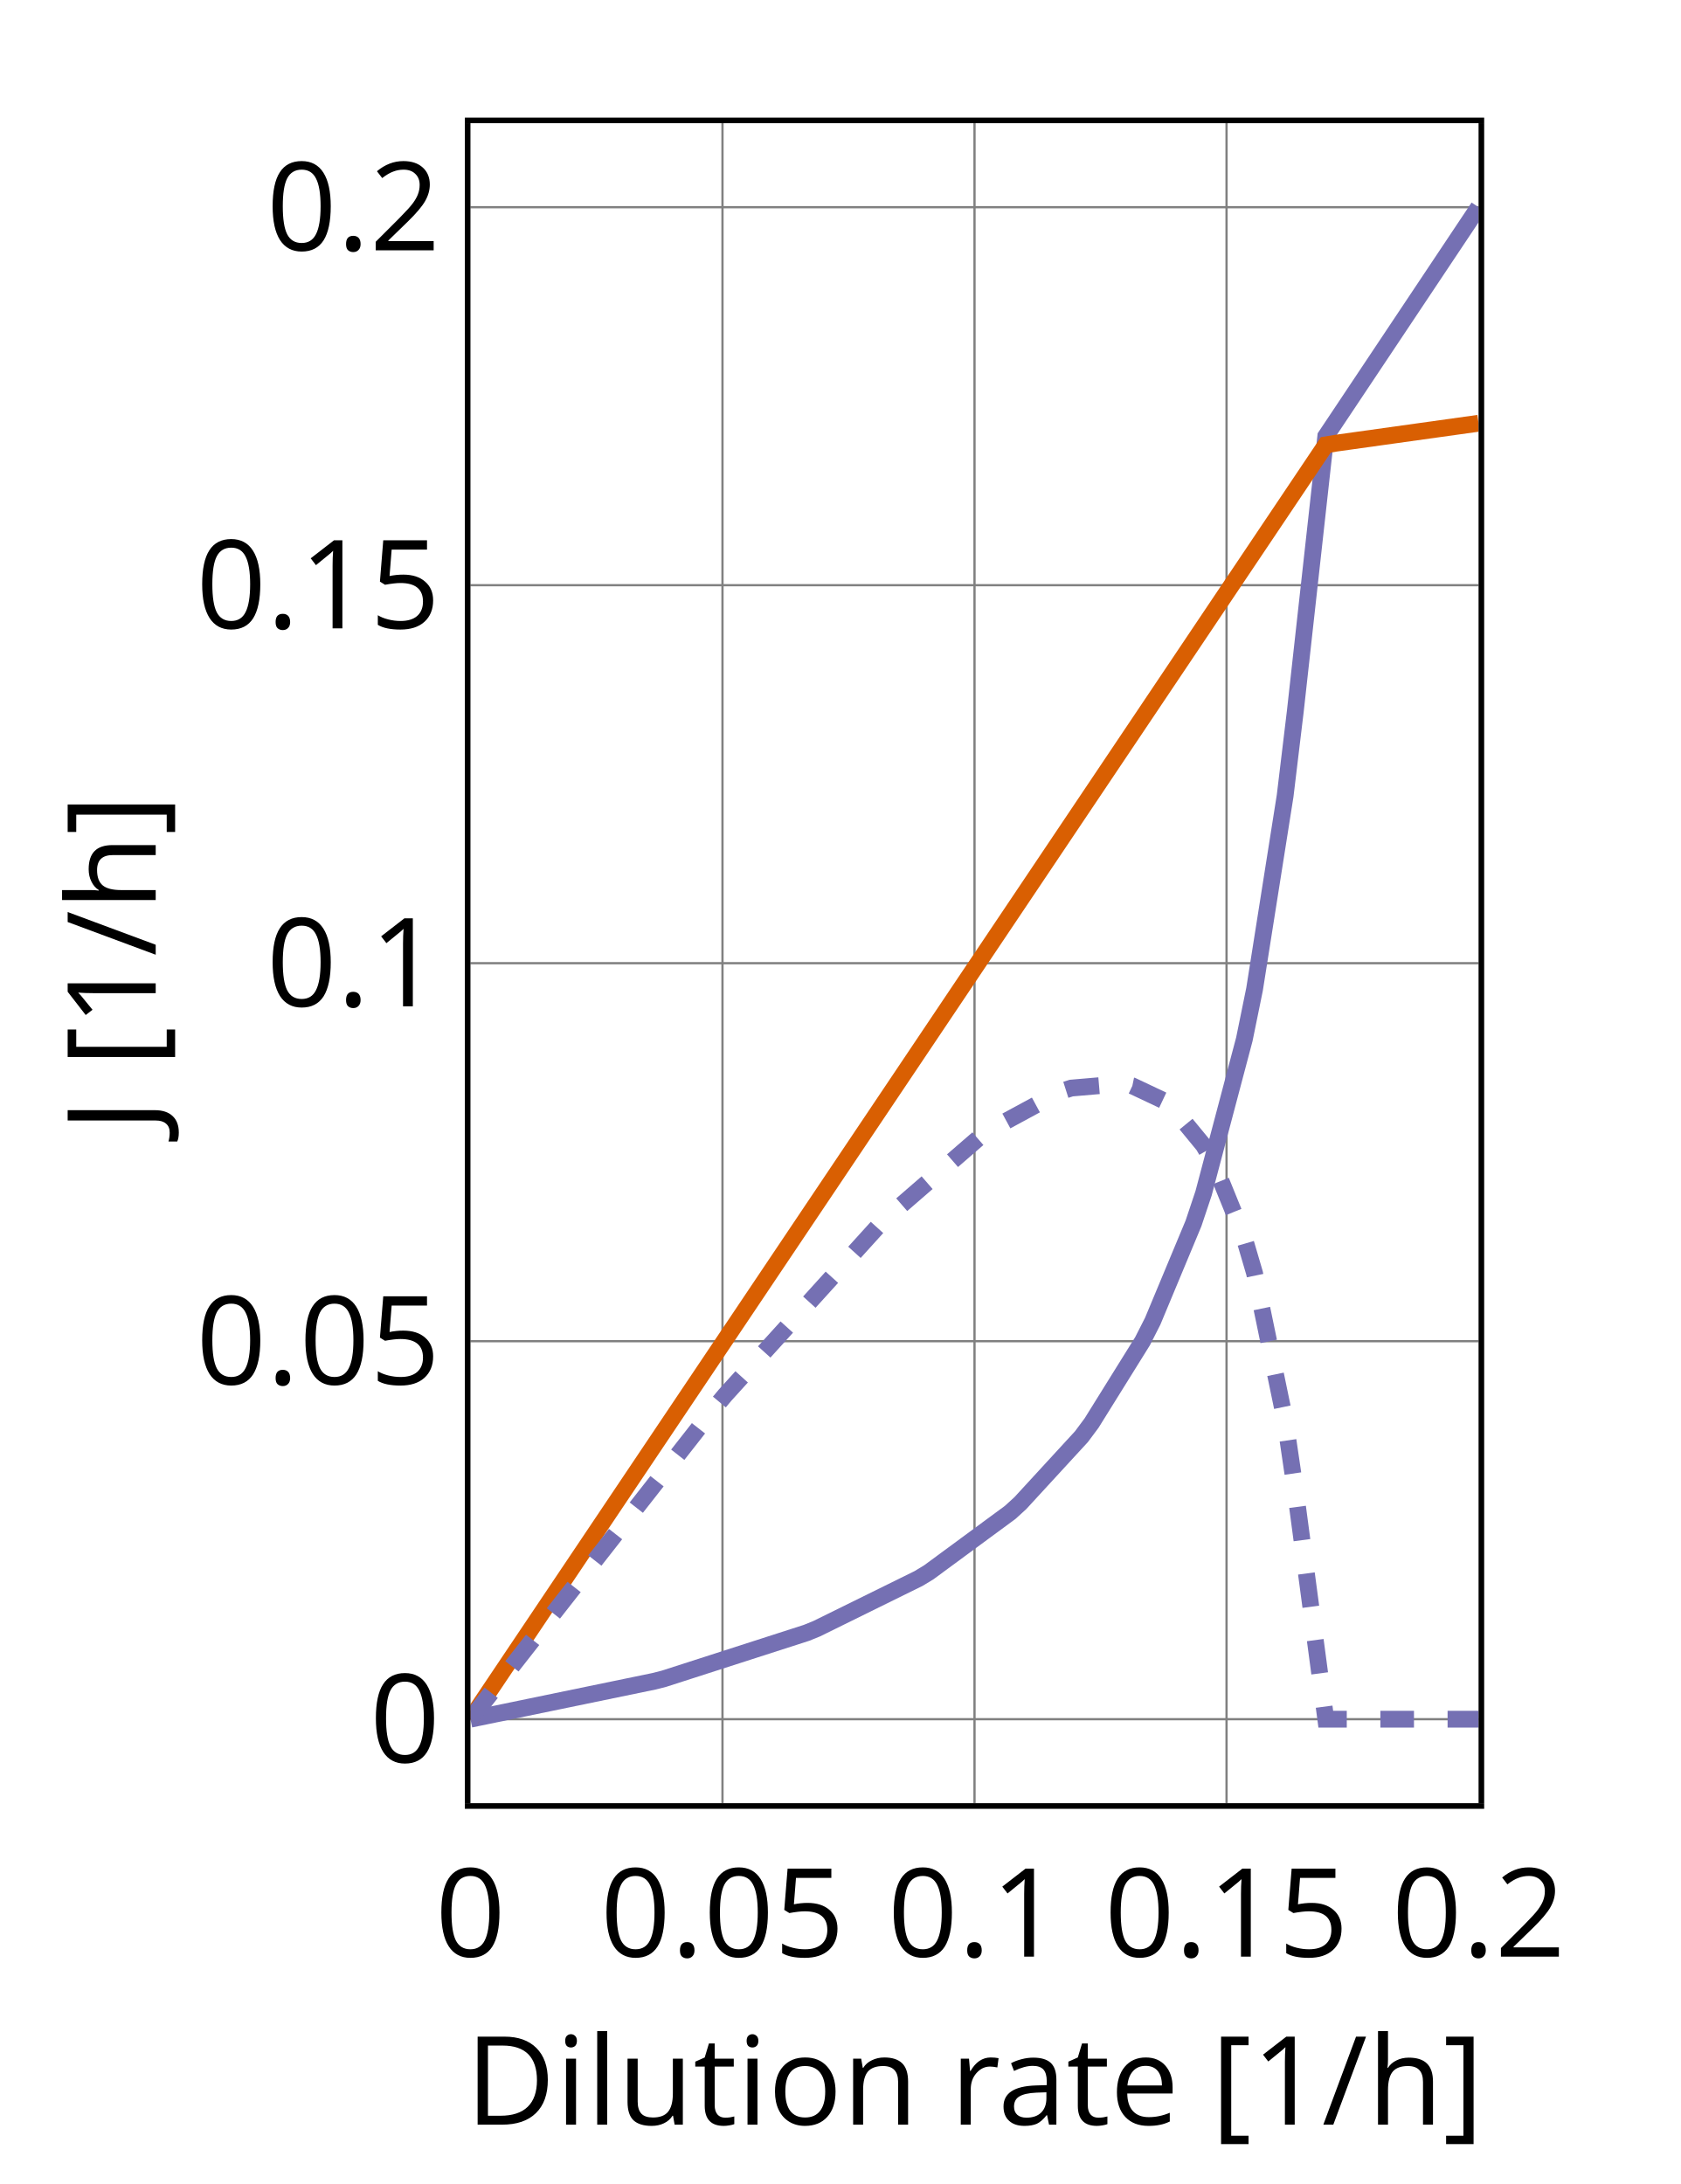
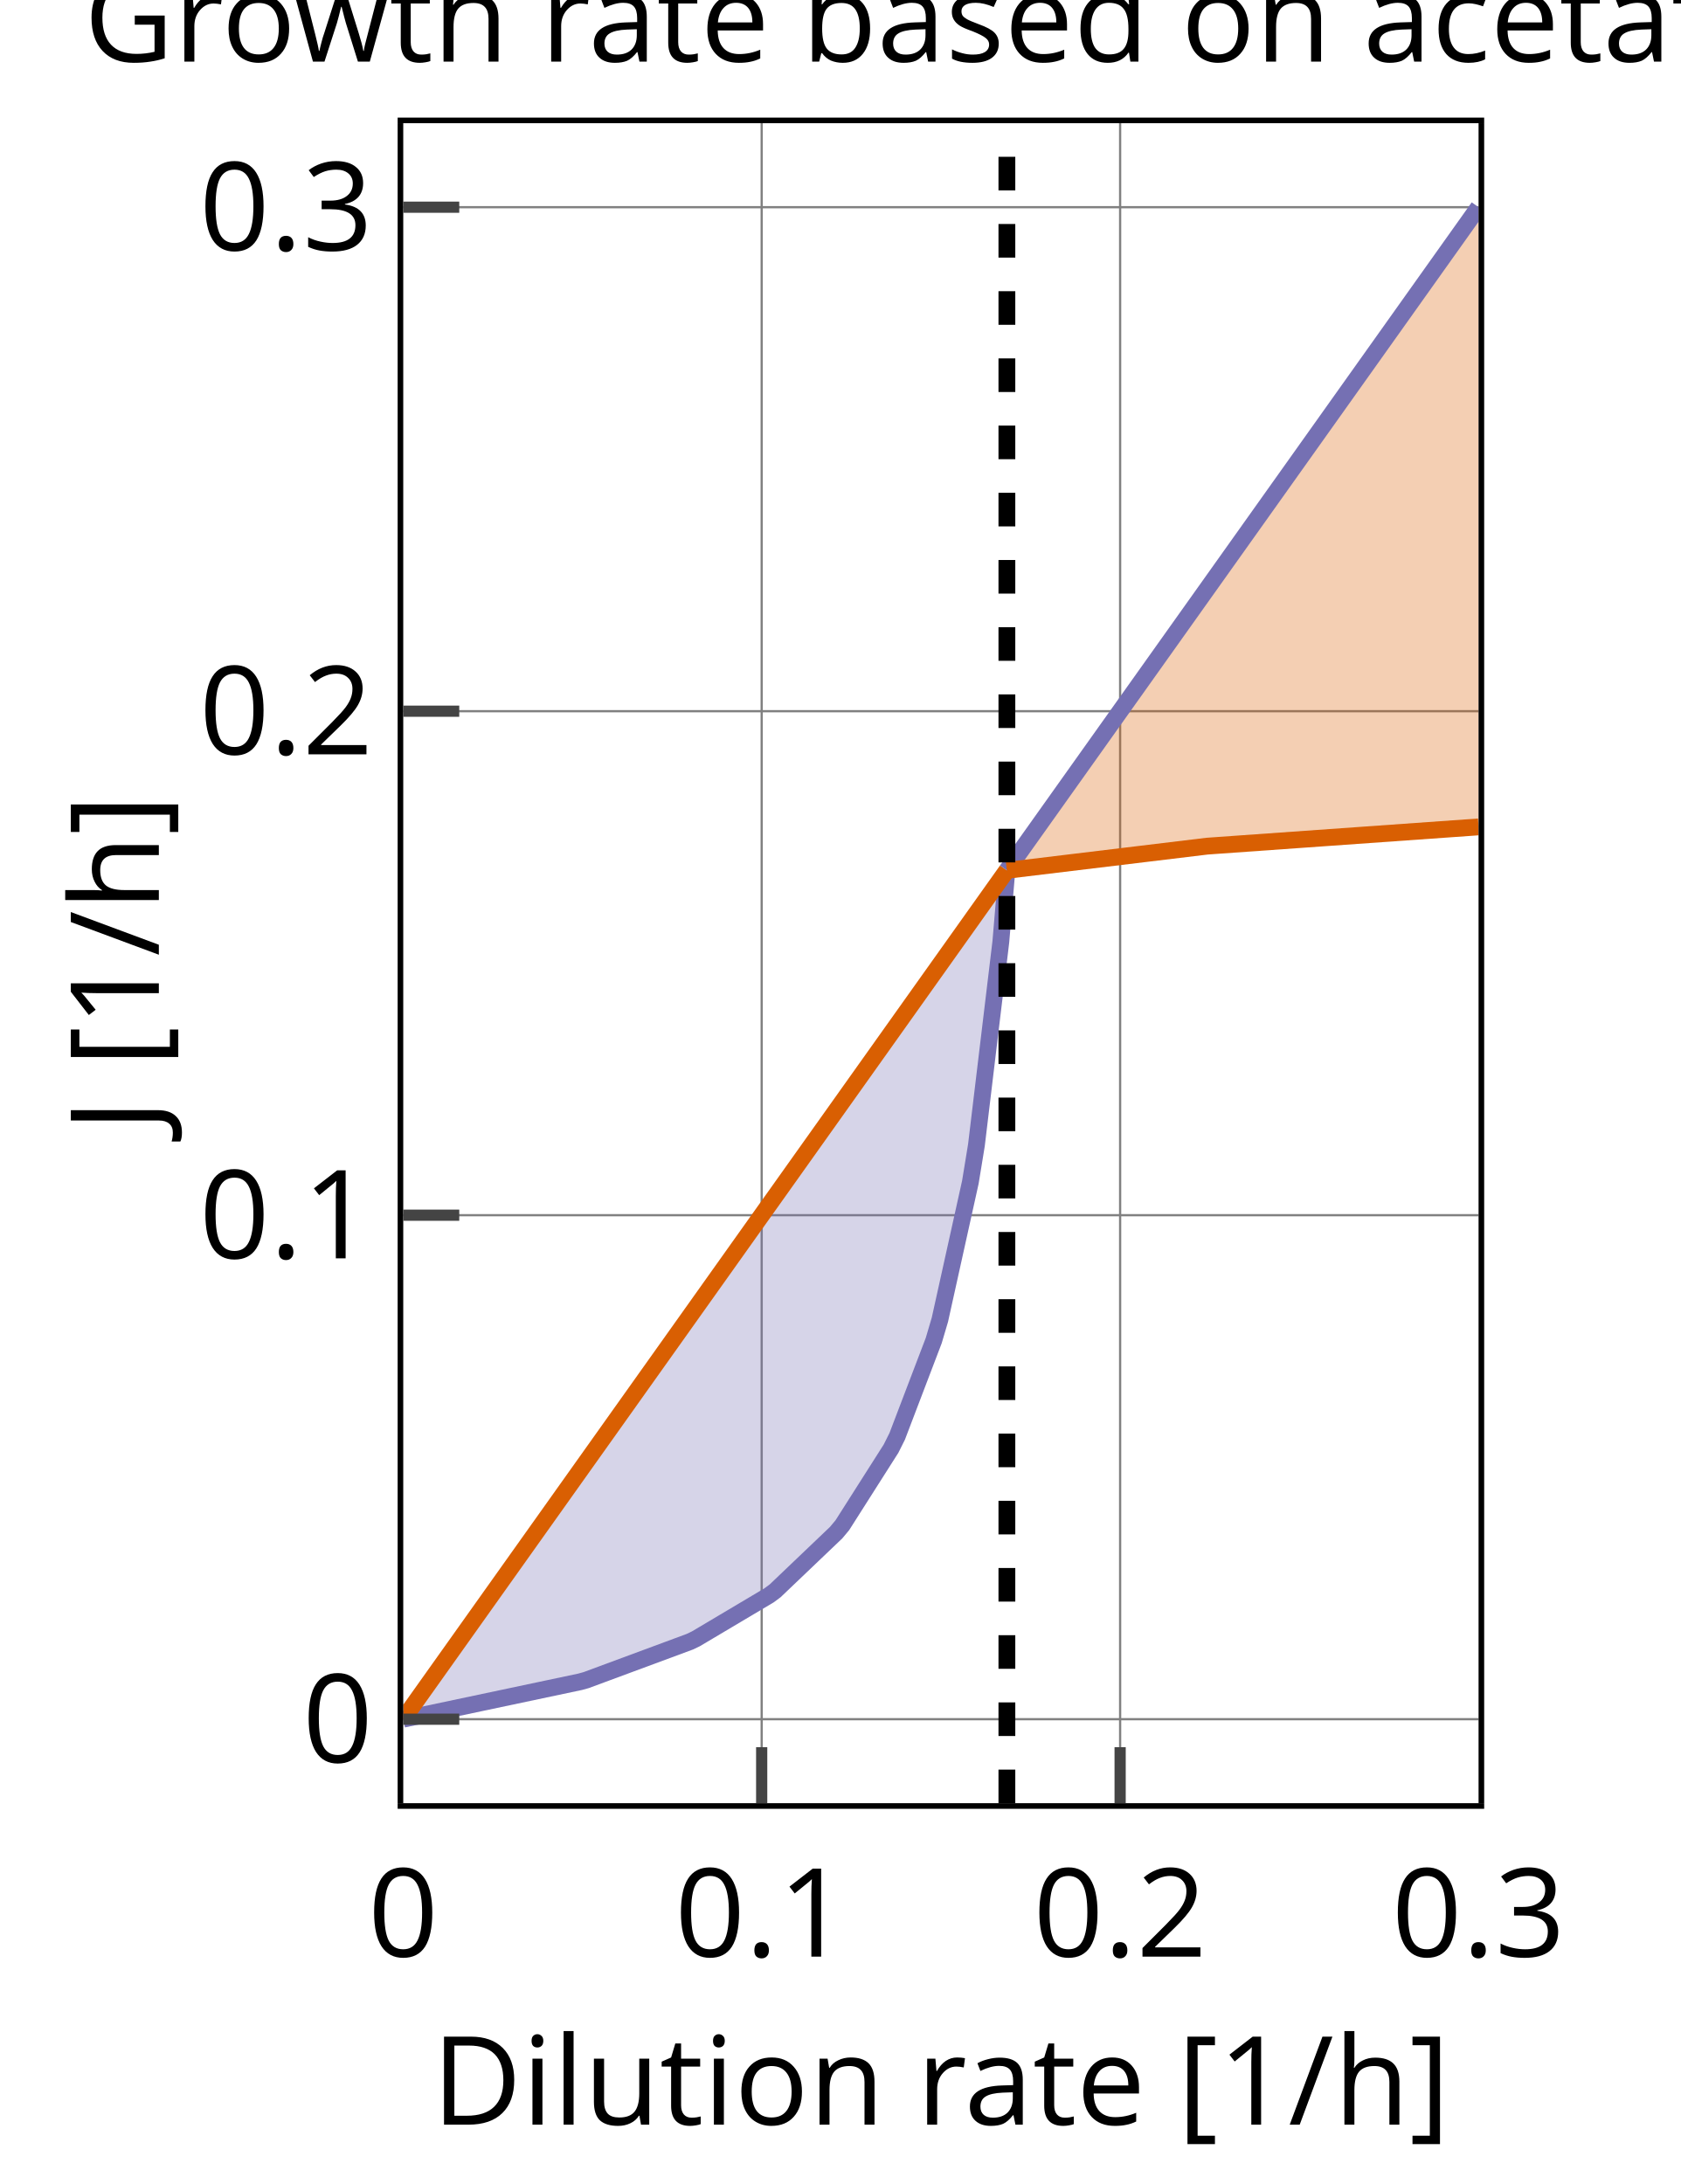
<svg xmlns="http://www.w3.org/2000/svg" class="main-svg" width="150" height="195" style="" viewBox="0 0 150 195">
  <rect x="0" y="0" width="150" height="195" style="fill: rgb(255, 255, 255); fill-opacity: 1;" />
-   <defs id="defs-47acda">
+   <defs id="defs-f13169">
    <g class="clips">
-       <clipPath id="clip47acdaxyplot" class="plotclip">
-         <rect width="90" height="150" />
+       <clipPath id="clipf13169xyplot" class="plotclip">
+         <rect width="96" height="150" />
      </clipPath>
-       <clipPath class="axesclip" id="clip47acdax">
-         <rect x="42" y="0" width="90" height="195" />
+       <clipPath class="axesclip" id="clipf13169x">
+         <rect x="36" y="0" width="96" height="195" />
      </clipPath>
-       <clipPath class="axesclip" id="clip47acday">
+       <clipPath class="axesclip" id="clipf13169y">
        <rect x="0" y="11" width="150" height="150" />
      </clipPath>
-       <clipPath class="axesclip" id="clip47acdaxy">
-         <rect x="42" y="11" width="90" height="150" />
+       <clipPath class="axesclip" id="clipf13169xy">
+         <rect x="36" y="11" width="96" height="150" />
      </clipPath>
    </g>
    <g class="gradients" />
    <g class="patterns" />
  </defs>
  <g class="bglayer" />
  <g class="layer-below">
    <g class="imagelayer" />
    <g class="shapelayer" />
  </g>
  <g class="cartesianlayer">
    <g class="subplot xy">
      <g class="layer-subplot">
        <g class="shapelayer" />
        <g class="imagelayer" />
      </g>
      <g class="minor-gridlayer">
        <g class="x" />
        <g class="y" />
      </g>
      <g class="gridlayer">
        <g class="x">
-           <path class="xgrid crisp" transform="translate(64.5,0)" d="M0,11v150" style="stroke: rgb(128, 128, 128); stroke-opacity: 1; stroke-width: 0.2px;" />
-           <path class="xgrid crisp" transform="translate(87,0)" d="M0,11v150" style="stroke: rgb(128, 128, 128); stroke-opacity: 1; stroke-width: 0.2px;" />
-           <path class="xgrid crisp" transform="translate(109.5,0)" d="M0,11v150" style="stroke: rgb(128, 128, 128); stroke-opacity: 1; stroke-width: 0.2px;" />
+           <path class="xgrid crisp" transform="translate(68,0)" d="M0,11v150" style="stroke: rgb(128, 128, 128); stroke-opacity: 1; stroke-width: 0.2px;" />
+           <path class="xgrid crisp" transform="translate(100,0)" d="M0,11v150" style="stroke: rgb(128, 128, 128); stroke-opacity: 1; stroke-width: 0.2px;" />
        </g>
        <g class="y">
-           <path class="ygrid crisp" transform="translate(0,153.5)" d="M42,0h90" style="stroke: rgb(128, 128, 128); stroke-opacity: 1; stroke-width: 0.2px;" />
-           <path class="ygrid crisp" transform="translate(0,119.75)" d="M42,0h90" style="stroke: rgb(128, 128, 128); stroke-opacity: 1; stroke-width: 0.2px;" />
-           <path class="ygrid crisp" transform="translate(0,86)" d="M42,0h90" style="stroke: rgb(128, 128, 128); stroke-opacity: 1; stroke-width: 0.2px;" />
-           <path class="ygrid crisp" transform="translate(0,52.25)" d="M42,0h90" style="stroke: rgb(128, 128, 128); stroke-opacity: 1; stroke-width: 0.2px;" />
-           <path class="ygrid crisp" transform="translate(0,18.5)" d="M42,0h90" style="stroke: rgb(128, 128, 128); stroke-opacity: 1; stroke-width: 0.2px;" />
+           <path class="ygrid crisp" transform="translate(0,153.5)" d="M36,0h96" style="stroke: rgb(128, 128, 128); stroke-opacity: 1; stroke-width: 0.2px;" />
+           <path class="ygrid crisp" transform="translate(0,108.5)" d="M36,0h96" style="stroke: rgb(128, 128, 128); stroke-opacity: 1; stroke-width: 0.2px;" />
+           <path class="ygrid crisp" transform="translate(0,63.5)" d="M36,0h96" style="stroke: rgb(128, 128, 128); stroke-opacity: 1; stroke-width: 0.2px;" />
+           <path class="ygrid crisp" transform="translate(0,18.5)" d="M36,0h96" style="stroke: rgb(128, 128, 128); stroke-opacity: 1; stroke-width: 0.2px;" />
        </g>
      </g>
      <g class="zerolinelayer" />
      <g class="layer-between">
        <g class="shapelayer" />
        <g class="imagelayer" />
      </g>
      <path class="xlines-below" />
      <path class="ylines-below" />
      <g class="overlines-below" />
      <g class="xaxislayer-below" />
      <g class="yaxislayer-below" />
      <g class="overaxes-below" />
      <g class="overplot">
-         <g class="xy" transform="translate(42,11)" clip-path="url(#clip47acdaxyplot)">
+         <g class="xy" transform="translate(36,11)" clip-path="url(#clipf13169xyplot)">
          <g class="scatterlayer mlayer">
-             <g class="trace scatter trace306f7f" style="stroke-miterlimit: 2; opacity: 1;">
-               <g class="fills" />
+             <g class="trace scatter tracede966b" style="stroke-miterlimit: 2;">
+               <g class="fills">
+                 <g>
+                   <path class="js-fill" d="M0,142.5L53.89,66.71L53.89,66.71L53.35,73.09L51.17,91.25L50.63,94.55L47.91,106.83L47.36,108.69L44.1,117.24L43.55,118.34L39.2,125.18L38.65,125.84L33.21,131.03L32.66,131.44L26.13,135.32L25.59,135.58L16.33,139.01L15.79,139.16L0,142.5Z" style="fill: rgb(117, 112, 179); fill-opacity: 0.3; stroke-width: 0;" />
+                 </g>
+               </g>
              <g class="errorbars" />
              <g class="lines">
-                 <path class="js-line" d="M0,142.5L16.36,139.12L17.27,138.89L30,134.79L30.91,134.42L40,129.94L40.91,129.39L48.18,124.04L49.09,123.21L54.55,117.27L55.45,116.06L60,108.75L60.91,106.96L64.55,98.23L65.45,95.54L69.09,81.79L70,77.33L72.73,60.06L73.64,52.5L76.36,27.95L77.27,26.59L90,7.5" style="vector-effect: none; fill: none; stroke: rgb(117, 112, 179); stroke-opacity: 1; stroke-width: 1.5px; opacity: 1;" />
+                 <path class="js-line" d="M0,142.5L15.79,139.16L16.33,139.01L25.59,135.58L26.13,135.32L32.66,131.44L33.21,131.03L38.65,125.84L39.2,125.18L43.55,118.34L44.1,117.24L47.36,108.69L47.91,106.83L50.63,94.55L51.17,91.25L53.35,73.09L53.89,66.71" style="vector-effect: none; fill: none; stroke: rgb(117, 112, 179); stroke-opacity: 1; stroke-width: 1.5px; opacity: 1;" />
              </g>
              <g class="points" />
              <g class="text" />
            </g>
-             <g class="trace scatter trace7882d5" style="stroke-miterlimit: 2; opacity: 1;">
+             <g class="trace scatter traced6b204" style="stroke-miterlimit: 2;">
              <g class="fills" />
              <g class="errorbars" />
              <g class="lines">
-                 <path class="js-line" d="M0,142.5L76.36,28.72L77.27,28.57L90,26.79" style="vector-effect: none; fill: none; stroke: rgb(217, 95, 2); stroke-opacity: 1; stroke-width: 1.5px; opacity: 1;" />
+                 <path class="js-line" d="M0,142.5L53.89,66.71" style="vector-effect: none; fill: none; stroke: rgb(217, 95, 2); stroke-opacity: 1; stroke-width: 1.5px; opacity: 1;" />
              </g>
              <g class="points" />
              <g class="text" />
            </g>
-             <g class="trace scatter trace7c97d9" style="stroke-miterlimit: 2; opacity: 1;">
+             <g class="trace scatter tracecd4d14" style="stroke-miterlimit: 2;">
+               <g class="fills">
+                 <g>
+                   <path class="js-fill" d="M53.89,66.71L71.76,64.55L72.18,64.52L96,62.83L96,7.5L53.89,66.71Z" style="fill: rgb(217, 95, 2); fill-opacity: 0.3; stroke-width: 0;" />
+                 </g>
+               </g>
+               <g class="errorbars" />
+               <g class="lines">
+                 <path class="js-line" d="M53.89,66.71L96,7.5" style="vector-effect: none; fill: none; stroke: rgb(117, 112, 179); stroke-opacity: 1; stroke-width: 1.5px; opacity: 1;" />
+               </g>
+               <g class="points" />
+               <g class="text" />
+             </g>
+             <g class="trace scatter trace7c22e1" style="stroke-miterlimit: 2;">
              <g class="fills" />
              <g class="errorbars" />
              <g class="lines">
-                 <path class="js-line" d="M0,142.5L21.82,114.66L22.73,113.57L36.36,98.52L37.27,97.63L45.45,90.54L46.36,89.89L52.73,86.44L53.64,86.15L58.18,85.76L59.09,85.95L61.82,87.24L62.73,87.96L65.45,91.27L66.36,92.85L69.09,99.57L70,102.67L72.73,115.85L73.64,122.05L76.36,142.5L77.27,142.5L90,142.5" style="vector-effect: none; fill: none; stroke: rgb(117, 112, 179); stroke-opacity: 1; stroke-dasharray: 3px, 3px; stroke-width: 1.5px; opacity: 1;" />
+                 <path class="js-line" d="M53.89,66.71L71.76,64.55L72.18,64.52L96,62.83" style="vector-effect: none; fill: none; stroke: rgb(217, 95, 2); stroke-opacity: 1; stroke-width: 1.5px; opacity: 1;" />
              </g>
              <g class="points" />
              <g class="text" />
            </g>
          </g>
        </g>
      </g>
-       <path class="xlines-above crisp" d="M41.5,161.25H132.5M41.5,10.75H132.5" style="fill: none; stroke-width: 0.5px; stroke: rgb(0, 0, 0); stroke-opacity: 1;" />
-       <path class="ylines-above crisp" d="M41.75,11V161M132.25,11V161" style="fill: none; stroke-width: 0.5px; stroke: rgb(0, 0, 0); stroke-opacity: 1;" />
+       <path class="xlines-above crisp" d="M35.5,161.25H132.5M35.5,10.75H132.5" style="fill: none; stroke-width: 0.5px; stroke: rgb(0, 0, 0); stroke-opacity: 1;" />
+       <path class="ylines-above crisp" d="M35.75,11V161M132.25,11V161" style="fill: none; stroke-width: 0.5px; stroke: rgb(0, 0, 0); stroke-opacity: 1;" />
      <g class="overlines-above" />
      <g class="xaxislayer-above">
+         <path class="xtick ticks crisp" d="M0,161v-5" transform="translate(68,0)" style="stroke: rgb(68, 68, 68); stroke-opacity: 1; stroke-width: 1px;" />
+         <path class="xtick ticks crisp" d="M0,161v-5" transform="translate(100,0)" style="stroke: rgb(68, 68, 68); stroke-opacity: 1; stroke-width: 1px;" />
        <g class="xtick">
-           <text text-anchor="middle" x="0" y="174.7" transform="translate(42,0)" style="font-family: 'Open Sans', verdana, arial, sans-serif; font-size: 11px; fill: rgb(0, 0, 0); fill-opacity: 1; white-space: pre; opacity: 1;">0</text>
+           <text text-anchor="middle" x="0" y="174.7" transform="translate(36,0)" style="font-family: 'Open Sans', verdana, arial, sans-serif; font-size: 11px; fill: rgb(0, 0, 0); fill-opacity: 1; white-space: pre; opacity: 1;">0</text>
        </g>
        <g class="xtick">
-           <text text-anchor="middle" x="0" y="174.7" style="font-family: 'Open Sans', verdana, arial, sans-serif; font-size: 11px; fill: rgb(0, 0, 0); fill-opacity: 1; white-space: pre; opacity: 1;" transform="translate(64.5,0)">0.05</text>
+           <text text-anchor="middle" x="0" y="174.7" style="font-family: 'Open Sans', verdana, arial, sans-serif; font-size: 11px; fill: rgb(0, 0, 0); fill-opacity: 1; white-space: pre; opacity: 1;" transform="translate(68,0)">0.1</text>
        </g>
        <g class="xtick">
-           <text text-anchor="middle" x="0" y="174.7" style="font-family: 'Open Sans', verdana, arial, sans-serif; font-size: 11px; fill: rgb(0, 0, 0); fill-opacity: 1; white-space: pre; opacity: 1;" transform="translate(87,0)">0.1</text>
+           <text text-anchor="middle" x="0" y="174.7" style="font-family: 'Open Sans', verdana, arial, sans-serif; font-size: 11px; fill: rgb(0, 0, 0); fill-opacity: 1; white-space: pre; opacity: 1;" transform="translate(100,0)">0.2</text>
        </g>
        <g class="xtick">
-           <text text-anchor="middle" x="0" y="174.7" style="font-family: 'Open Sans', verdana, arial, sans-serif; font-size: 11px; fill: rgb(0, 0, 0); fill-opacity: 1; white-space: pre; opacity: 1;" transform="translate(109.5,0)">0.15</text>
-         </g>
-         <g class="xtick">
-           <text text-anchor="middle" x="0" y="174.7" style="font-family: 'Open Sans', verdana, arial, sans-serif; font-size: 11px; fill: rgb(0, 0, 0); fill-opacity: 1; white-space: pre; opacity: 1;" transform="translate(132,0)">0.2</text>
+           <text text-anchor="middle" x="0" y="174.7" style="font-family: 'Open Sans', verdana, arial, sans-serif; font-size: 11px; fill: rgb(0, 0, 0); fill-opacity: 1; white-space: pre; opacity: 1;" transform="translate(132,0)">0.3</text>
        </g>
      </g>
      <g class="yaxislayer-above">
+         <path class="ytick ticks crisp" d="M36,0h5" transform="translate(0,153.5)" style="stroke: rgb(68, 68, 68); stroke-opacity: 1; stroke-width: 1px;" />
+         <path class="ytick ticks crisp" d="M36,0h5" transform="translate(0,108.5)" style="stroke: rgb(68, 68, 68); stroke-opacity: 1; stroke-width: 1px;" />
+         <path class="ytick ticks crisp" d="M36,0h5" transform="translate(0,63.5)" style="stroke: rgb(68, 68, 68); stroke-opacity: 1; stroke-width: 1px;" />
+         <path class="ytick ticks crisp" d="M36,0h5" transform="translate(0,18.5)" style="stroke: rgb(68, 68, 68); stroke-opacity: 1; stroke-width: 1px;" />
        <g class="ytick">
-           <text text-anchor="end" x="39.3" y="3.85" transform="translate(0,153.5)" style="font-family: 'Open Sans', verdana, arial, sans-serif; font-size: 11px; fill: rgb(0, 0, 0); fill-opacity: 1; white-space: pre; opacity: 1;">0</text>
+           <text text-anchor="end" x="33.3" y="3.85" transform="translate(0,153.5)" style="font-family: 'Open Sans', verdana, arial, sans-serif; font-size: 11px; fill: rgb(0, 0, 0); fill-opacity: 1; white-space: pre; opacity: 1;">0</text>
        </g>
        <g class="ytick">
-           <text text-anchor="end" x="39.3" y="3.85" style="font-family: 'Open Sans', verdana, arial, sans-serif; font-size: 11px; fill: rgb(0, 0, 0); fill-opacity: 1; white-space: pre; opacity: 1;" transform="translate(0,119.75)">0.05</text>
+           <text text-anchor="end" x="33.3" y="3.85" style="font-family: 'Open Sans', verdana, arial, sans-serif; font-size: 11px; fill: rgb(0, 0, 0); fill-opacity: 1; white-space: pre; opacity: 1;" transform="translate(0,108.5)">0.1</text>
        </g>
        <g class="ytick">
-           <text text-anchor="end" x="39.3" y="3.85" style="font-family: 'Open Sans', verdana, arial, sans-serif; font-size: 11px; fill: rgb(0, 0, 0); fill-opacity: 1; white-space: pre; opacity: 1;" transform="translate(0,86)">0.1</text>
+           <text text-anchor="end" x="33.3" y="3.85" style="font-family: 'Open Sans', verdana, arial, sans-serif; font-size: 11px; fill: rgb(0, 0, 0); fill-opacity: 1; white-space: pre; opacity: 1;" transform="translate(0,63.5)">0.2</text>
        </g>
        <g class="ytick">
-           <text text-anchor="end" x="39.3" y="3.85" style="font-family: 'Open Sans', verdana, arial, sans-serif; font-size: 11px; fill: rgb(0, 0, 0); fill-opacity: 1; white-space: pre; opacity: 1;" transform="translate(0,52.25)">0.15</text>
-         </g>
-         <g class="ytick">
-           <text text-anchor="end" x="39.3" y="3.85" style="font-family: 'Open Sans', verdana, arial, sans-serif; font-size: 11px; fill: rgb(0, 0, 0); fill-opacity: 1; white-space: pre; opacity: 1;" transform="translate(0,18.5)">0.2</text>
+           <text text-anchor="end" x="33.3" y="3.85" style="font-family: 'Open Sans', verdana, arial, sans-serif; font-size: 11px; fill: rgb(0, 0, 0); fill-opacity: 1; white-space: pre; opacity: 1;" transform="translate(0,18.5)">0.3</text>
        </g>
      </g>
      <g class="overaxes-above" />
    </g>
  </g>
  <g class="polarlayer" />
  <g class="smithlayer" />
  <g class="ternarylayer" />
  <g class="geolayer" />
  <g class="funnelarealayer" />
  <g class="pielayer" />
  <g class="iciclelayer" />
  <g class="treemaplayer" />
  <g class="sunburstlayer" />
  <g class="glimages" />
-   <defs id="topdefs-47acda">
+   <defs id="topdefs-f13169">
    <g class="clips" />
  </defs>
  <g class="layer-above">
    <g class="imagelayer" />
-     <g class="shapelayer" />
+     <g class="shapelayer">
+       <g class="shape-group" data-index="0" clip-path="url(#clipf13169x)">
+         <path data-index="0" fill-rule="evenodd" d="M89.89,161L89.89,11" style="opacity: 1; stroke: rgb(0, 0, 0); stroke-opacity: 1; fill: rgb(0, 0, 0); fill-opacity: 0; stroke-dasharray: 3px, 3px; stroke-width: 1.5px;" />
+       </g>
+     </g>
  </g>
  <g class="infolayer">
-     <g class="g-gtitle" />
+     <g class="g-gtitle">
+       <text class="gtitle" x="7.5" y="5.5" text-anchor="start" dy="0em" style="opacity: 1; font-family: 'Open Sans', verdana, arial, sans-serif; font-size: 11px; fill: rgb(0, 0, 0); fill-opacity: 1; white-space: pre;">Growth rate based on acetate</text>
+     </g>
    <g class="g-xtitle" transform="translate(0,4.55)">
-       <text class="xtitle" x="87" y="185.153" text-anchor="middle" style="opacity: 1; font-family: 'Open Sans', verdana, arial, sans-serif; font-size: 11px; fill: rgb(0, 0, 0); fill-opacity: 1; white-space: pre;">Dilution rate [1/h]</text>
+       <text class="xtitle" x="84" y="185.153" text-anchor="middle" style="opacity: 1; font-family: 'Open Sans', verdana, arial, sans-serif; font-size: 11px; fill: rgb(0, 0, 0); fill-opacity: 1; white-space: pre;">Dilution rate [1/h]</text>
    </g>
    <g class="g-ytitle">
-       <text class="ytitle" transform="rotate(-90,13.9,86)" x="13.9" y="86" text-anchor="middle" style="opacity: 1; font-family: 'Open Sans', verdana, arial, sans-serif; font-size: 11px; fill: rgb(0, 0, 0); fill-opacity: 1; white-space: pre;">J [1/h]</text>
+       <text class="ytitle" transform="rotate(-90,14.18125,86)" x="14.181" y="86" text-anchor="middle" style="opacity: 1; font-family: 'Open Sans', verdana, arial, sans-serif; font-size: 11px; fill: rgb(0, 0, 0); fill-opacity: 1; white-space: pre;">J [1/h]</text>
    </g>
  </g>
</svg>
